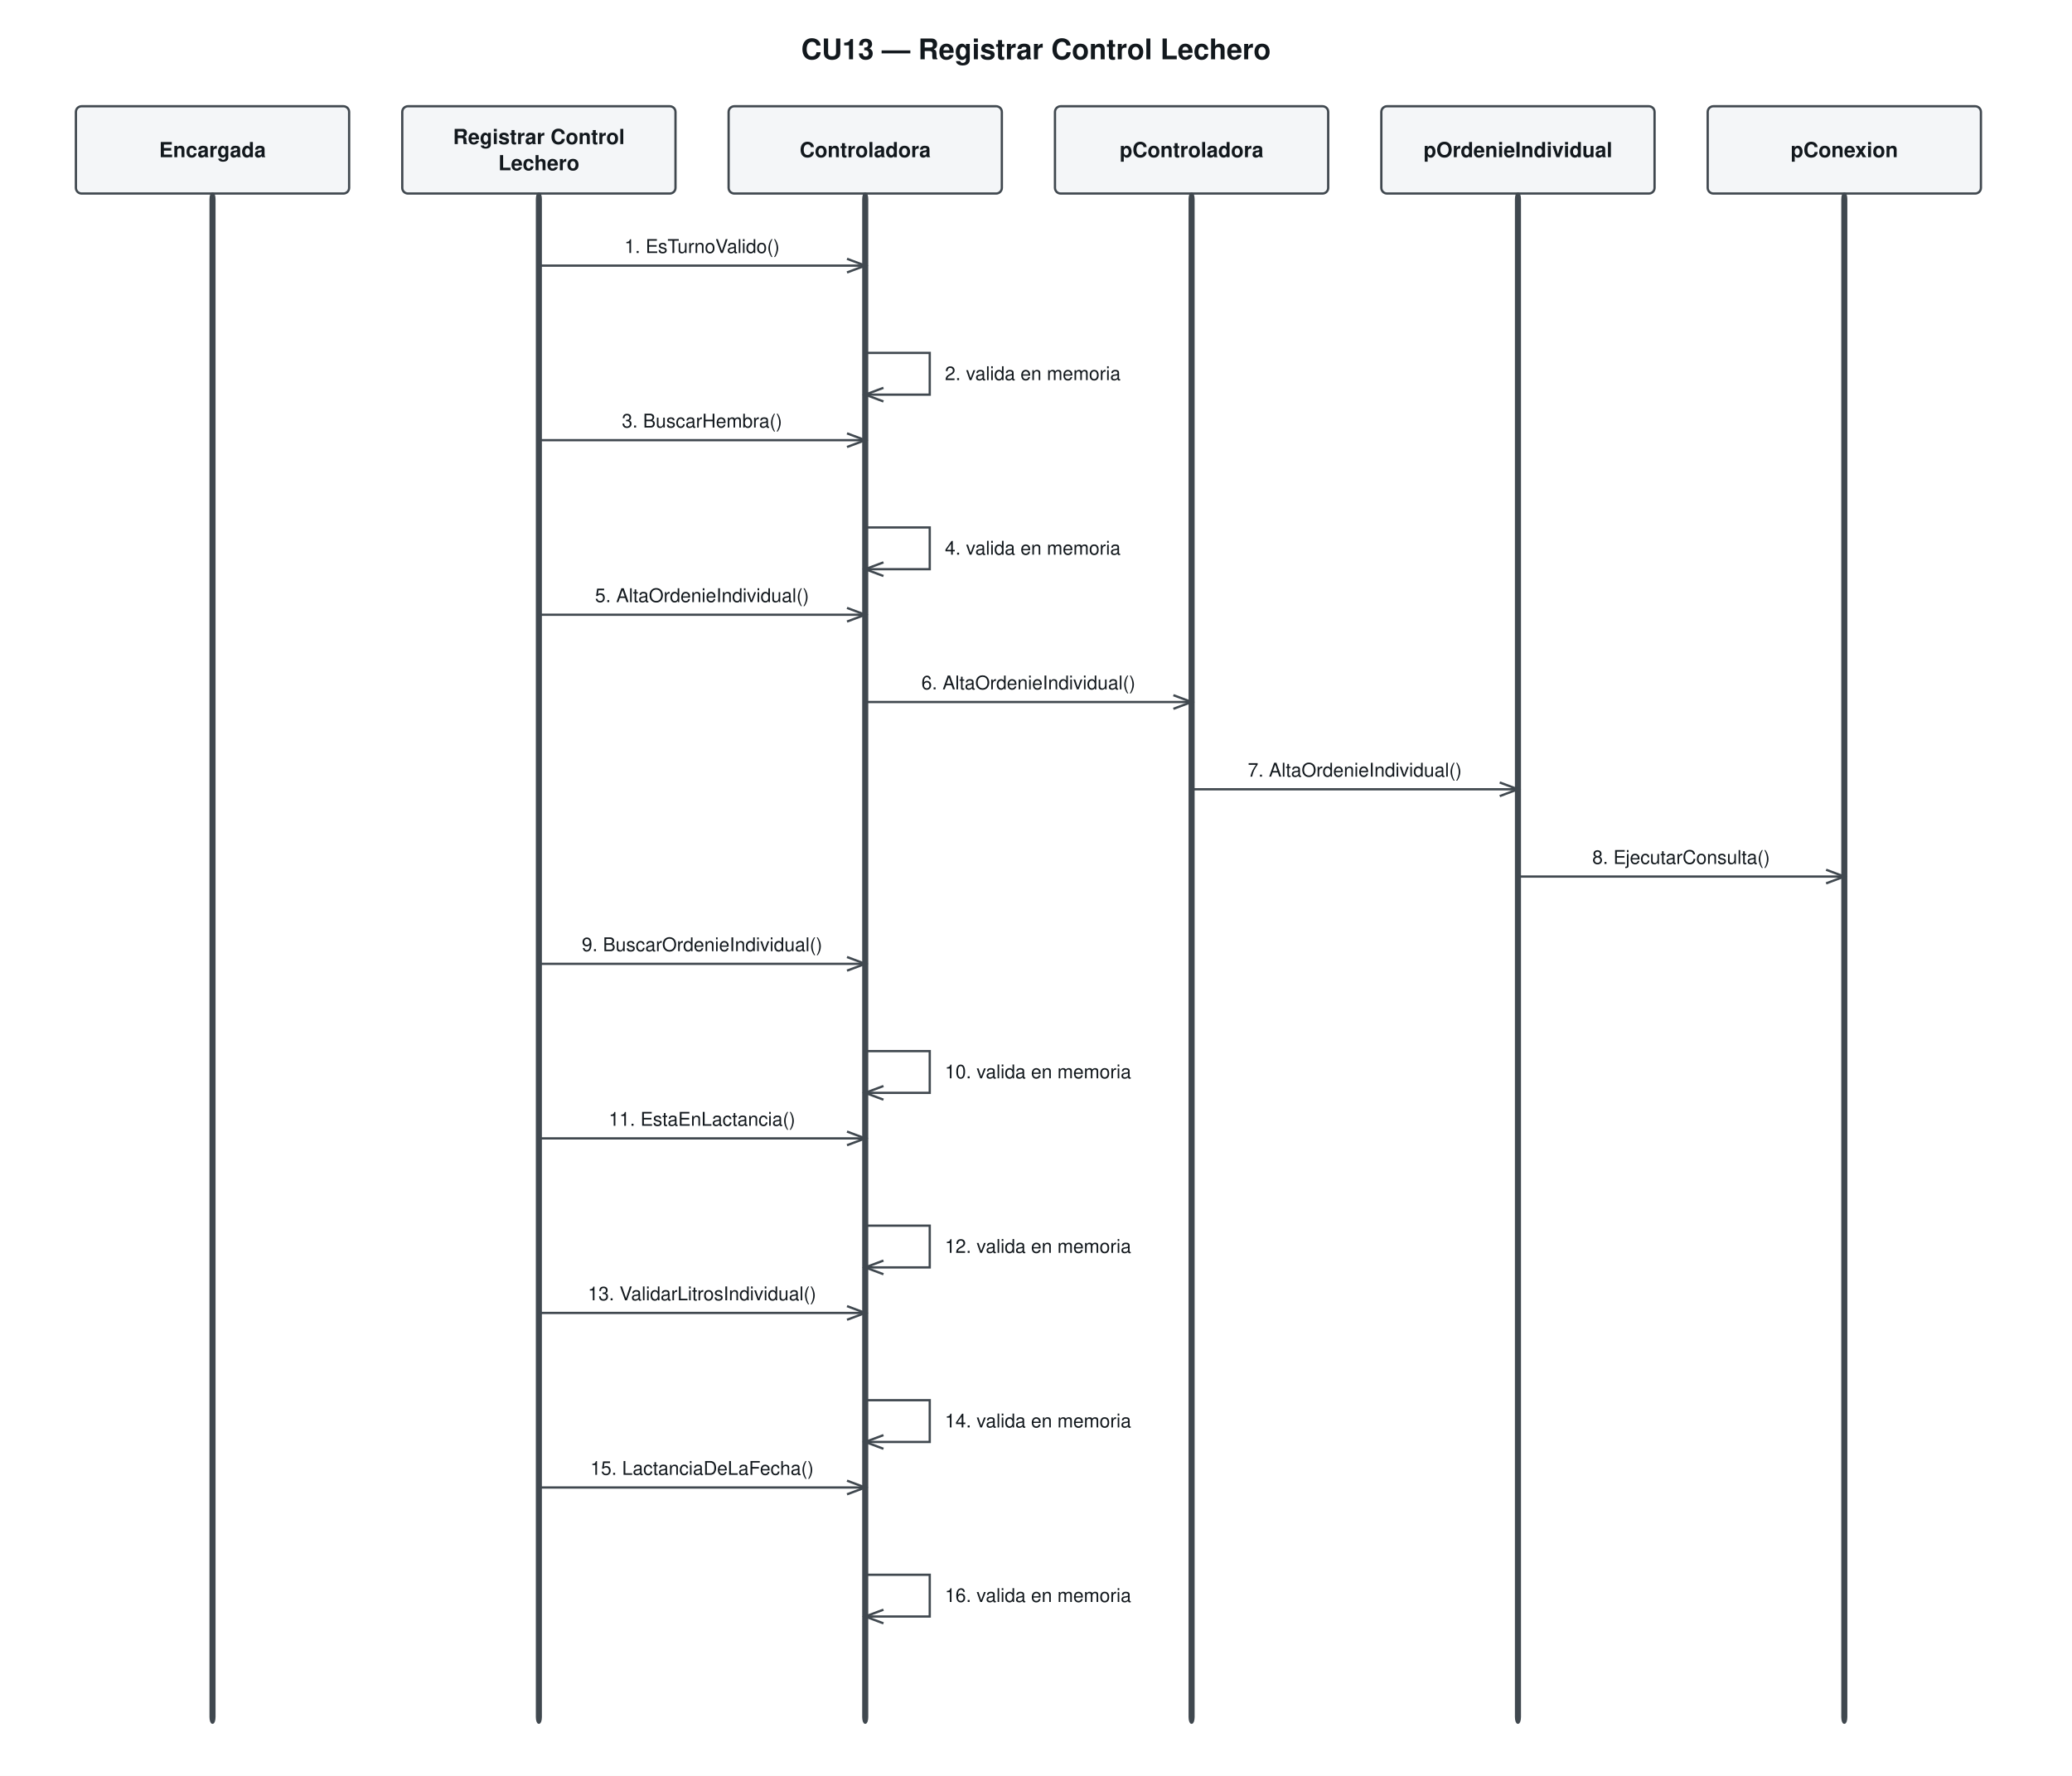
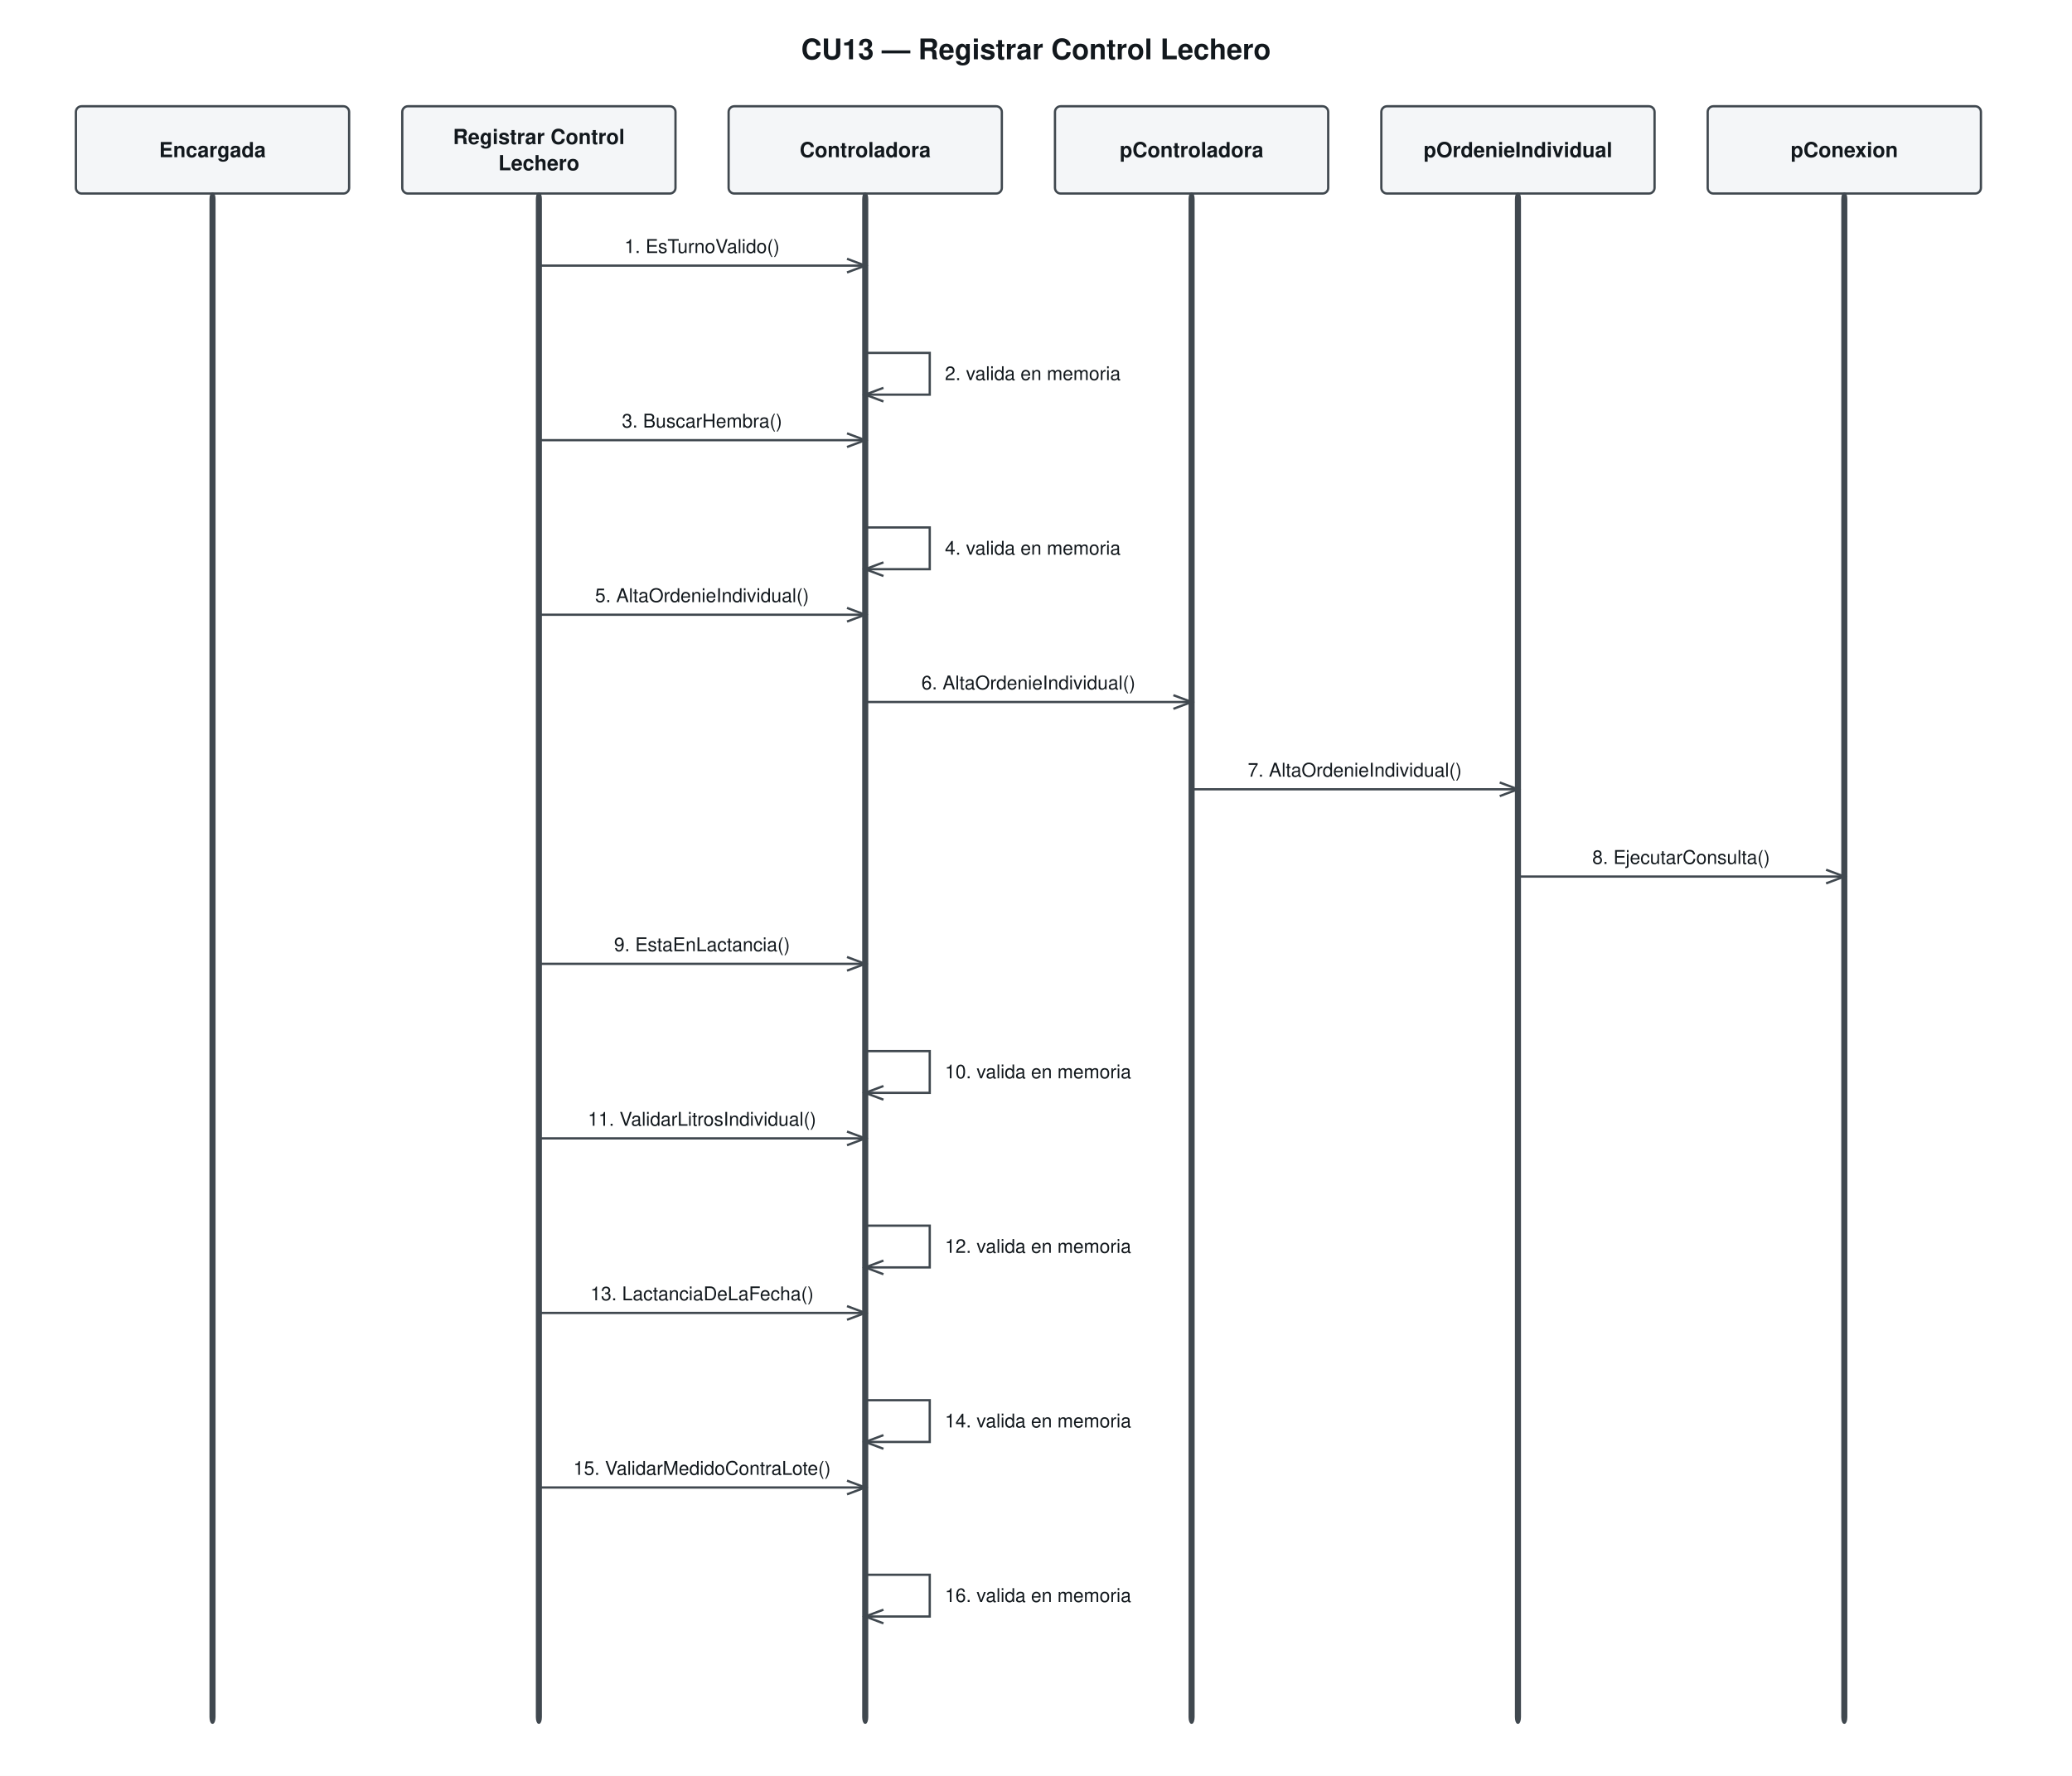
<svg xmlns="http://www.w3.org/2000/svg" width="1092" height="936" viewBox="0 0 1092 936">
  <rect width="100%" height="100%" fill="#ffffff" />
  <text x="546.0" y="26.0" font-family="Helvetica, Arial, sans-serif" font-size="15" font-weight="600" fill="#12181d" text-anchor="middle" dominant-baseline="middle">CU13 — Registrar Control Lechero</text>
  <rect x="40.0" y="56.0" width="144.0" height="46.0" rx="3" fill="#f4f6f8" stroke="#40484f" stroke-width="1.2" />
  <text x="112.0" y="79.0" font-family="Helvetica, Arial, sans-serif" font-size="11" font-weight="600" fill="#12181d" text-anchor="middle" dominant-baseline="middle">Encargada</text>
  <rect x="111.0" y="102.0" width="2.0" height="806.0" rx="3" fill="#40484f" stroke="#40484f" stroke-width="1.2" />
  <rect x="212.0" y="56.0" width="144.0" height="46.0" rx="3" fill="#f4f6f8" stroke="#40484f" stroke-width="1.2" />
  <text x="284.0" y="72.1" font-family="Helvetica, Arial, sans-serif" font-size="11" font-weight="600" fill="#12181d" text-anchor="middle" dominant-baseline="middle">Registrar Control</text>
  <text x="284.0" y="85.9" font-family="Helvetica, Arial, sans-serif" font-size="11" font-weight="600" fill="#12181d" text-anchor="middle" dominant-baseline="middle">Lechero</text>
  <rect x="283.0" y="102.0" width="2.0" height="806.0" rx="3" fill="#40484f" stroke="#40484f" stroke-width="1.2" />
  <rect x="384.0" y="56.0" width="144.0" height="46.0" rx="3" fill="#f4f6f8" stroke="#40484f" stroke-width="1.2" />
  <text x="456.0" y="79.0" font-family="Helvetica, Arial, sans-serif" font-size="11" font-weight="600" fill="#12181d" text-anchor="middle" dominant-baseline="middle">Controladora</text>
  <rect x="455.0" y="102.0" width="2.0" height="806.0" rx="3" fill="#40484f" stroke="#40484f" stroke-width="1.2" />
  <rect x="556.0" y="56.0" width="144.0" height="46.0" rx="3" fill="#f4f6f8" stroke="#40484f" stroke-width="1.2" />
  <text x="628.0" y="79.0" font-family="Helvetica, Arial, sans-serif" font-size="11" font-weight="600" fill="#12181d" text-anchor="middle" dominant-baseline="middle">pControladora</text>
  <rect x="627.0" y="102.0" width="2.0" height="806.0" rx="3" fill="#40484f" stroke="#40484f" stroke-width="1.2" />
  <rect x="728.0" y="56.0" width="144.0" height="46.0" rx="3" fill="#f4f6f8" stroke="#40484f" stroke-width="1.2" />
  <text x="800.0" y="79.0" font-family="Helvetica, Arial, sans-serif" font-size="11" font-weight="600" fill="#12181d" text-anchor="middle" dominant-baseline="middle">pOrdenieIndividual</text>
  <rect x="799.0" y="102.0" width="2.0" height="806.0" rx="3" fill="#40484f" stroke="#40484f" stroke-width="1.2" />
  <rect x="900.0" y="56.0" width="144.0" height="46.0" rx="3" fill="#f4f6f8" stroke="#40484f" stroke-width="1.2" />
  <text x="972.0" y="79.0" font-family="Helvetica, Arial, sans-serif" font-size="11" font-weight="600" fill="#12181d" text-anchor="middle" dominant-baseline="middle">pConexion</text>
  <rect x="971.0" y="102.0" width="2.0" height="806.0" rx="3" fill="#40484f" stroke="#40484f" stroke-width="1.2" />
  <line x1="284.0" y1="140.0" x2="456.0" y2="140.0" stroke="#40484f" stroke-width="1.2" />
  <path d="M 446.4 143.6 L 456.0 140.0 L 446.4 136.4" fill="none" stroke="#40484f" stroke-width="1.2" />
  <text x="370.0" y="130.0" font-family="Helvetica, Arial, sans-serif" font-size="10" fill="#12181d" text-anchor="middle" dominant-baseline="middle">1. EsTurnoValido()</text>
  <path d="M 456.0 186.0 h 34 v 22 h -34" fill="none" stroke="#40484f" stroke-width="1.2" />
  <path d="M 465.6 204.4 L 456.0 208.0 L 465.6 211.6" fill="none" stroke="#40484f" stroke-width="1.2" />
  <text x="498.0" y="197.0" font-family="Helvetica, Arial, sans-serif" font-size="10" fill="#12181d" text-anchor="start" dominant-baseline="middle">2. valida en memoria</text>
  <line x1="284.0" y1="232.0" x2="456.0" y2="232.0" stroke="#40484f" stroke-width="1.2" />
  <path d="M 446.4 235.6 L 456.0 232.0 L 446.4 228.4" fill="none" stroke="#40484f" stroke-width="1.2" />
  <text x="370.0" y="222.0" font-family="Helvetica, Arial, sans-serif" font-size="10" fill="#12181d" text-anchor="middle" dominant-baseline="middle">3. BuscarHembra()</text>
  <path d="M 456.0 278.0 h 34 v 22 h -34" fill="none" stroke="#40484f" stroke-width="1.2" />
  <path d="M 465.6 296.4 L 456.0 300.0 L 465.6 303.6" fill="none" stroke="#40484f" stroke-width="1.2" />
  <text x="498.0" y="289.0" font-family="Helvetica, Arial, sans-serif" font-size="10" fill="#12181d" text-anchor="start" dominant-baseline="middle">4. valida en memoria</text>
  <line x1="284.0" y1="324.0" x2="456.0" y2="324.0" stroke="#40484f" stroke-width="1.2" />
  <path d="M 446.4 327.6 L 456.0 324.0 L 446.4 320.4" fill="none" stroke="#40484f" stroke-width="1.2" />
  <text x="370.0" y="314.0" font-family="Helvetica, Arial, sans-serif" font-size="10" fill="#12181d" text-anchor="middle" dominant-baseline="middle">5. AltaOrdenieIndividual()</text>
  <line x1="456.0" y1="370.0" x2="628.0" y2="370.0" stroke="#40484f" stroke-width="1.2" />
  <path d="M 618.4 373.6 L 628.0 370.0 L 618.4 366.4" fill="none" stroke="#40484f" stroke-width="1.2" />
  <text x="542.0" y="360.0" font-family="Helvetica, Arial, sans-serif" font-size="10" fill="#12181d" text-anchor="middle" dominant-baseline="middle">6. AltaOrdenieIndividual()</text>
  <line x1="628.0" y1="416.0" x2="800.0" y2="416.0" stroke="#40484f" stroke-width="1.2" />
  <path d="M 790.4 419.6 L 800.0 416.0 L 790.4 412.4" fill="none" stroke="#40484f" stroke-width="1.2" />
  <text x="714.0" y="406.0" font-family="Helvetica, Arial, sans-serif" font-size="10" fill="#12181d" text-anchor="middle" dominant-baseline="middle">7. AltaOrdenieIndividual()</text>
  <line x1="800.0" y1="462.0" x2="972.0" y2="462.0" stroke="#40484f" stroke-width="1.2" />
  <path d="M 962.4 465.6 L 972.0 462.0 L 962.4 458.4" fill="none" stroke="#40484f" stroke-width="1.2" />
  <text x="886.0" y="452.0" font-family="Helvetica, Arial, sans-serif" font-size="10" fill="#12181d" text-anchor="middle" dominant-baseline="middle">8. EjecutarConsulta()</text>
  <line x1="284.0" y1="508.0" x2="456.0" y2="508.0" stroke="#40484f" stroke-width="1.2" />
  <path d="M 446.4 511.6 L 456.0 508.0 L 446.4 504.4" fill="none" stroke="#40484f" stroke-width="1.2" />
-   <text x="370.0" y="498.0" font-family="Helvetica, Arial, sans-serif" font-size="10" fill="#12181d" text-anchor="middle" dominant-baseline="middle">9. BuscarOrdenieIndividual()</text>
+   <text x="370.0" y="498.0" font-family="Helvetica, Arial, sans-serif" font-size="10" fill="#12181d" text-anchor="middle" dominant-baseline="middle">9. EstaEnLactancia()</text>
  <path d="M 456.0 554.0 h 34 v 22 h -34" fill="none" stroke="#40484f" stroke-width="1.2" />
  <path d="M 465.6 572.4 L 456.0 576.0 L 465.6 579.6" fill="none" stroke="#40484f" stroke-width="1.2" />
  <text x="498.0" y="565.0" font-family="Helvetica, Arial, sans-serif" font-size="10" fill="#12181d" text-anchor="start" dominant-baseline="middle">10. valida en memoria</text>
  <line x1="284.0" y1="600.0" x2="456.0" y2="600.0" stroke="#40484f" stroke-width="1.2" />
  <path d="M 446.4 603.6 L 456.0 600.0 L 446.4 596.4" fill="none" stroke="#40484f" stroke-width="1.2" />
-   <text x="370.0" y="590.0" font-family="Helvetica, Arial, sans-serif" font-size="10" fill="#12181d" text-anchor="middle" dominant-baseline="middle">11. EstaEnLactancia()</text>
+   <text x="370.0" y="590.0" font-family="Helvetica, Arial, sans-serif" font-size="10" fill="#12181d" text-anchor="middle" dominant-baseline="middle">11. ValidarLitrosIndividual()</text>
  <path d="M 456.0 646.0 h 34 v 22 h -34" fill="none" stroke="#40484f" stroke-width="1.2" />
  <path d="M 465.6 664.4 L 456.0 668.0 L 465.6 671.6" fill="none" stroke="#40484f" stroke-width="1.2" />
  <text x="498.0" y="657.0" font-family="Helvetica, Arial, sans-serif" font-size="10" fill="#12181d" text-anchor="start" dominant-baseline="middle">12. valida en memoria</text>
  <line x1="284.0" y1="692.0" x2="456.0" y2="692.0" stroke="#40484f" stroke-width="1.2" />
  <path d="M 446.4 695.6 L 456.0 692.0 L 446.4 688.4" fill="none" stroke="#40484f" stroke-width="1.2" />
-   <text x="370.0" y="682.0" font-family="Helvetica, Arial, sans-serif" font-size="10" fill="#12181d" text-anchor="middle" dominant-baseline="middle">13. ValidarLitrosIndividual()</text>
+   <text x="370.0" y="682.0" font-family="Helvetica, Arial, sans-serif" font-size="10" fill="#12181d" text-anchor="middle" dominant-baseline="middle">13. LactanciaDeLaFecha()</text>
  <path d="M 456.0 738.0 h 34 v 22 h -34" fill="none" stroke="#40484f" stroke-width="1.2" />
  <path d="M 465.6 756.4 L 456.0 760.0 L 465.6 763.6" fill="none" stroke="#40484f" stroke-width="1.2" />
  <text x="498.0" y="749.0" font-family="Helvetica, Arial, sans-serif" font-size="10" fill="#12181d" text-anchor="start" dominant-baseline="middle">14. valida en memoria</text>
  <line x1="284.0" y1="784.0" x2="456.0" y2="784.0" stroke="#40484f" stroke-width="1.2" />
  <path d="M 446.4 787.6 L 456.0 784.0 L 446.4 780.4" fill="none" stroke="#40484f" stroke-width="1.2" />
-   <text x="370.0" y="774.0" font-family="Helvetica, Arial, sans-serif" font-size="10" fill="#12181d" text-anchor="middle" dominant-baseline="middle">15. LactanciaDeLaFecha()</text>
+   <text x="370.0" y="774.0" font-family="Helvetica, Arial, sans-serif" font-size="10" fill="#12181d" text-anchor="middle" dominant-baseline="middle">15. ValidarMedidoContraLote()</text>
  <path d="M 456.0 830.0 h 34 v 22 h -34" fill="none" stroke="#40484f" stroke-width="1.2" />
  <path d="M 465.6 848.4 L 456.0 852.0 L 465.6 855.6" fill="none" stroke="#40484f" stroke-width="1.2" />
  <text x="498.0" y="841.0" font-family="Helvetica, Arial, sans-serif" font-size="10" fill="#12181d" text-anchor="start" dominant-baseline="middle">16. valida en memoria</text>
</svg>
